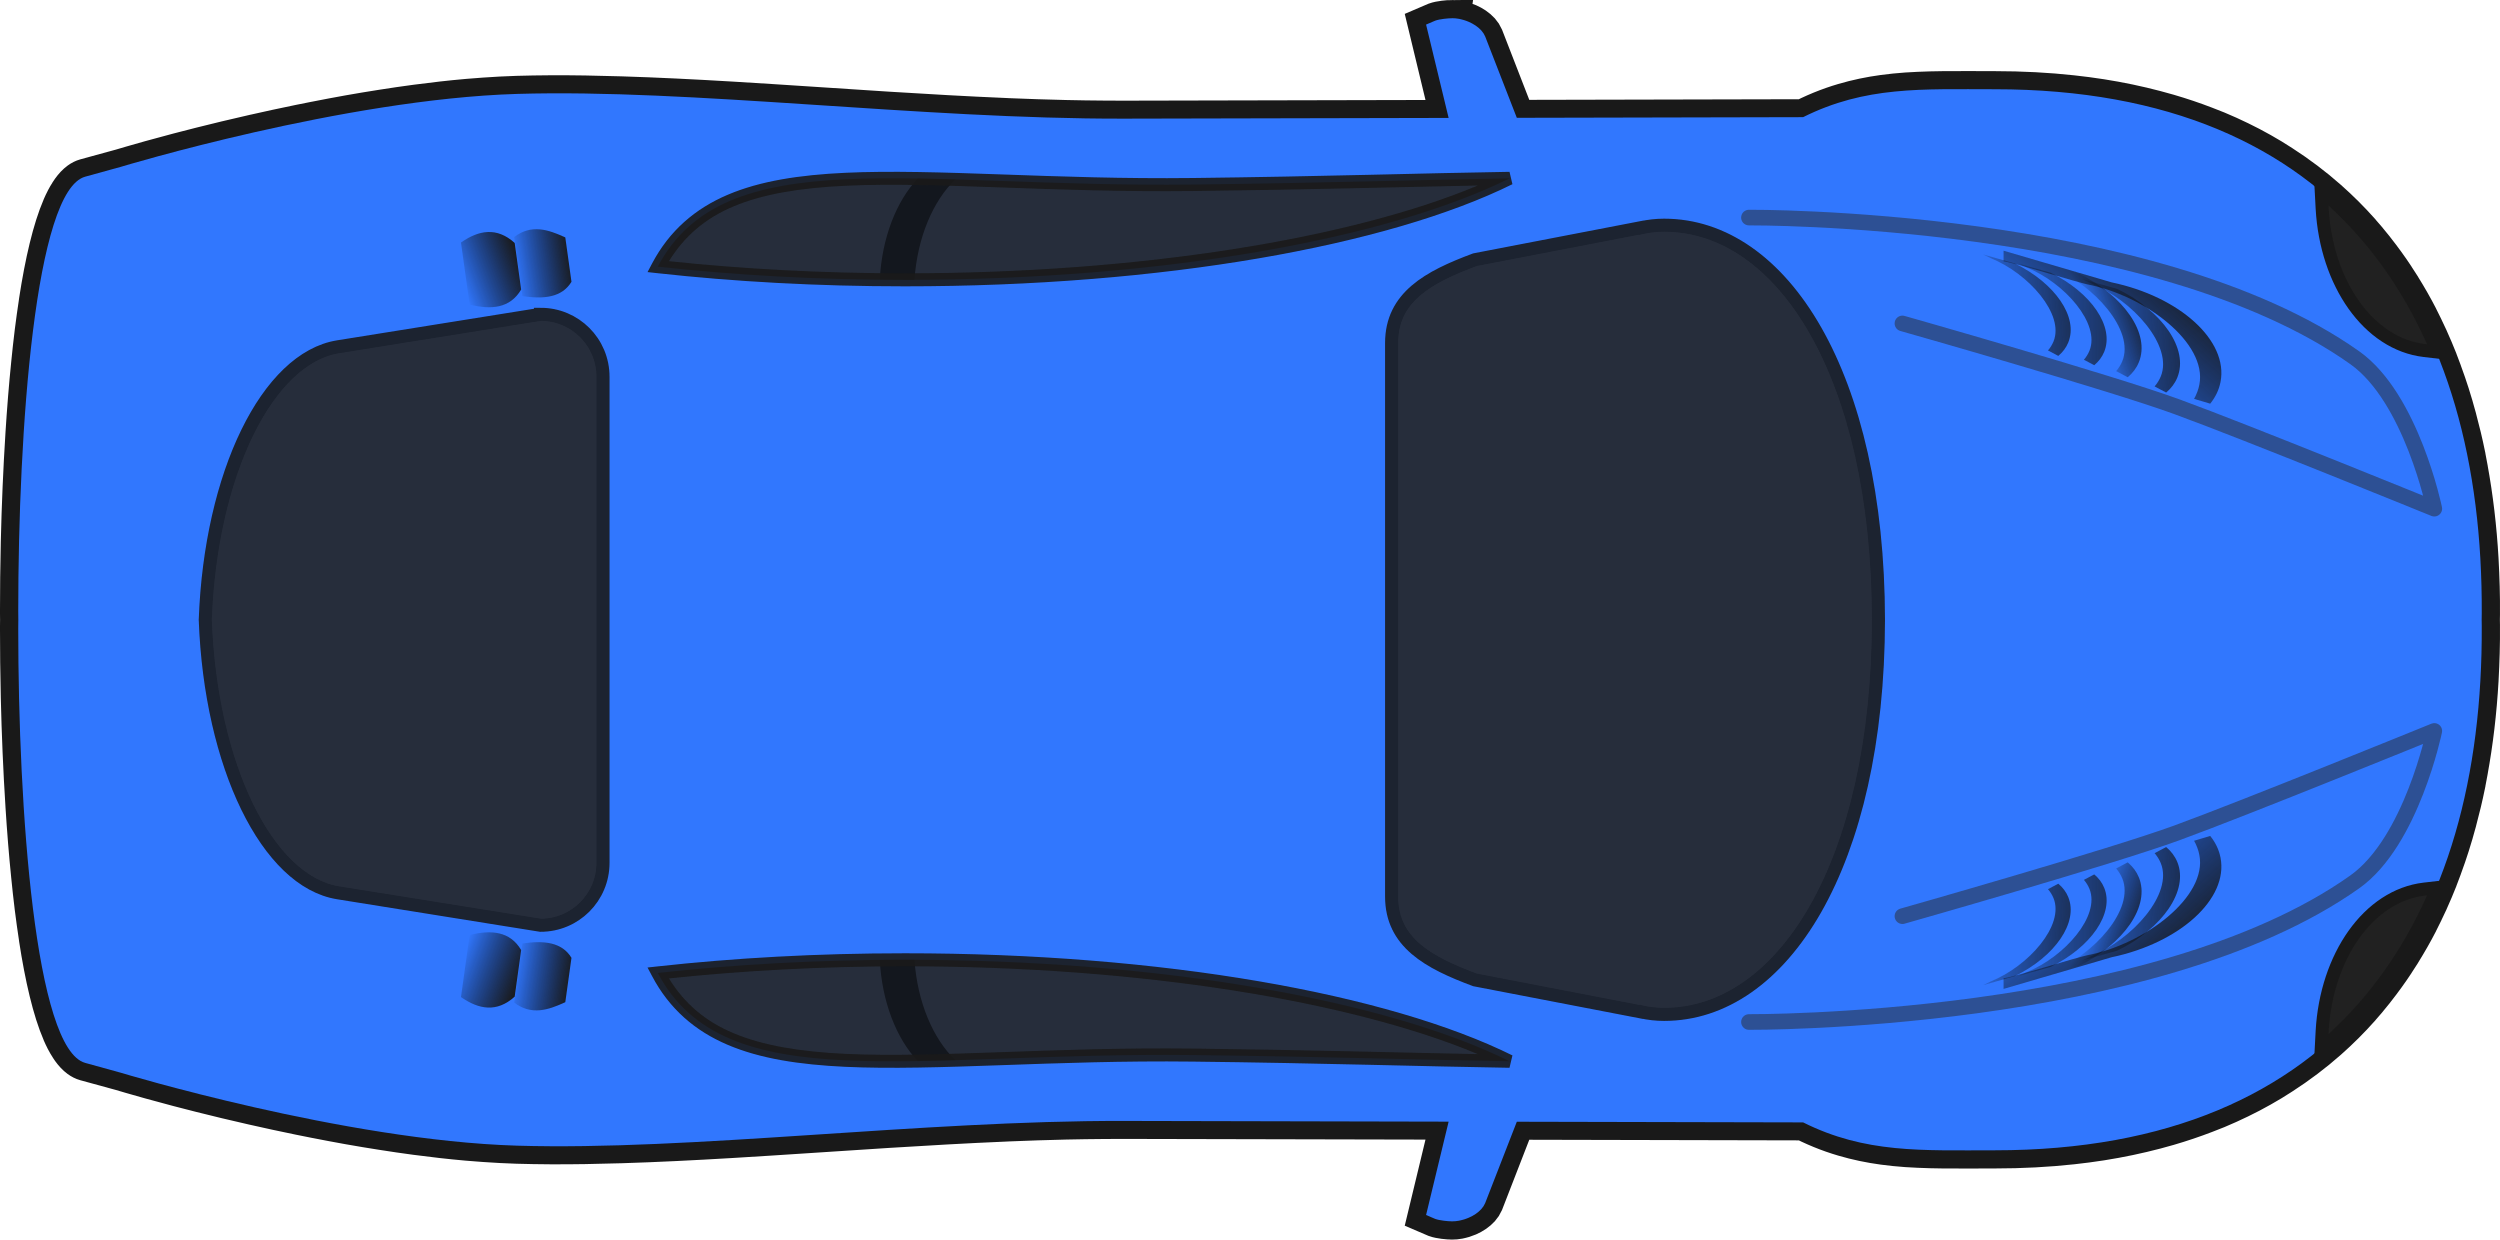
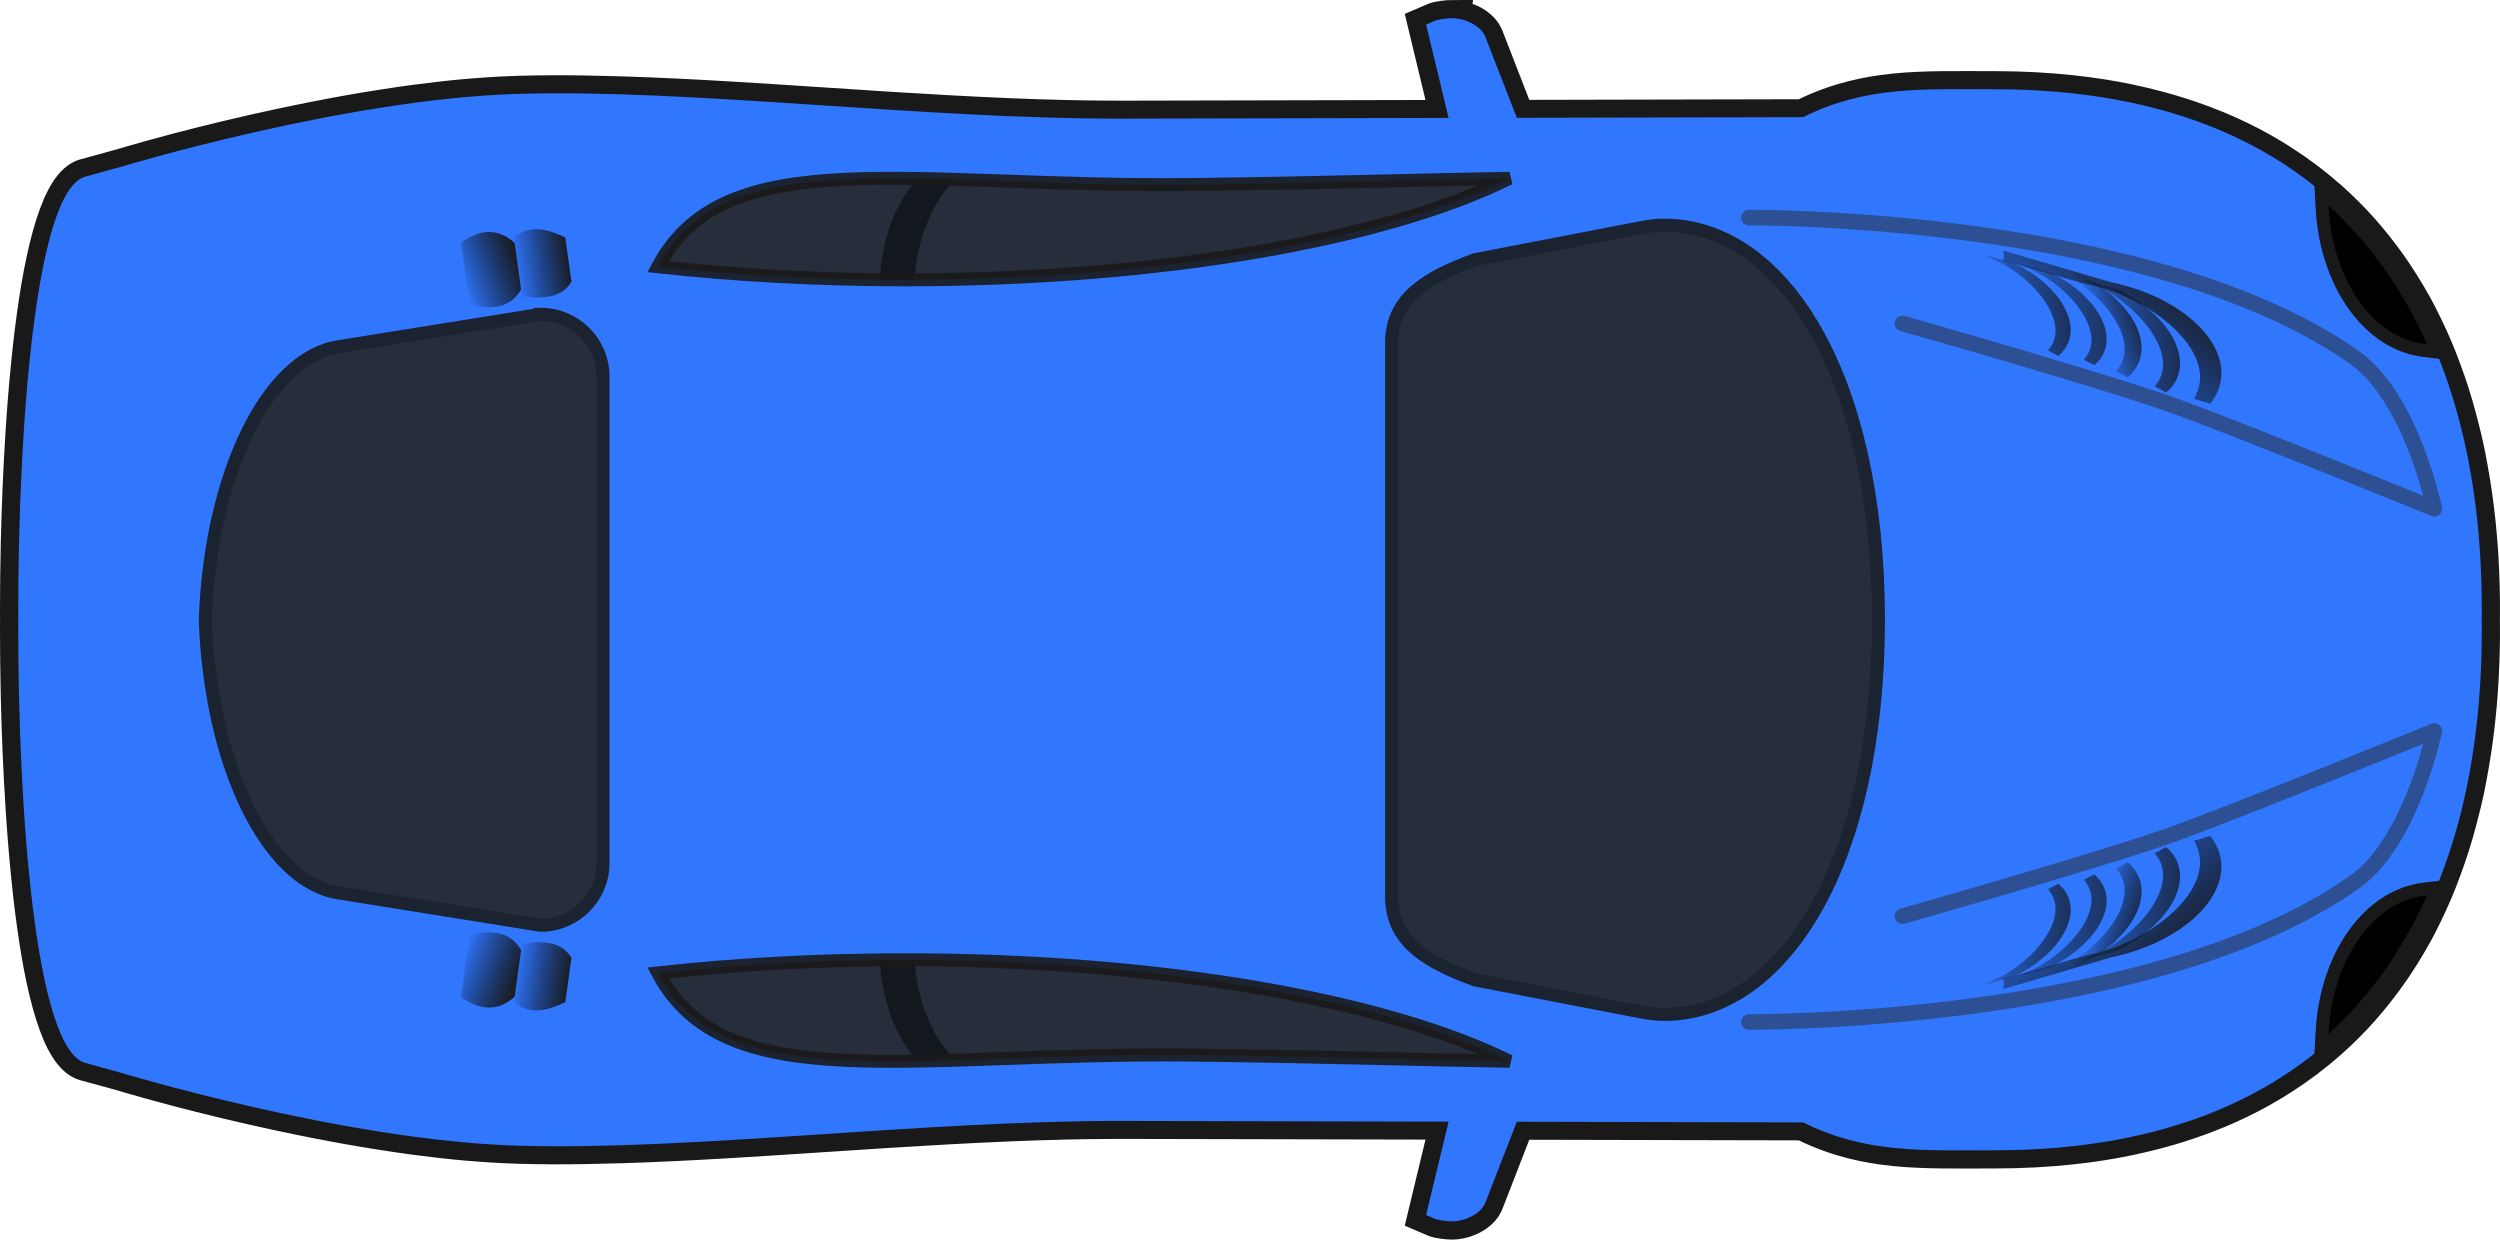
<svg xmlns="http://www.w3.org/2000/svg" xmlns:xlink="http://www.w3.org/1999/xlink" id="svg2" version="1.1" viewBox="0 0 960 476">
  <defs id="defs4">
    <linearGradient id="linearGradient3759">
      <stop id="stop3761" style="stop-color:#1a1a1a" offset="0" />
      <stop id="stop3763" style="stop-color:#000000;stop-opacity:0" offset="1" />
    </linearGradient>
    <linearGradient id="linearGradient4149" y2="834.68" xlink:href="#linearGradient3759" gradientUnits="userSpaceOnUse" x2="848.16" gradientTransform="translate(8.3085,-2.6518)" y1="842.3" x1="871.33" />
    <linearGradient id="linearGradient4153" y2="533.5" xlink:href="#linearGradient3759" gradientUnits="userSpaceOnUse" x2="812.14" gradientTransform="matrix(.89332 0 0 .89332 80.349 365.15)" y1="537.5" x1="879.9" />
    <linearGradient id="linearGradient4155" y2="531.91" xlink:href="#linearGradient3759" gradientUnits="userSpaceOnUse" x2="815.82" gradientTransform="translate(27.625,296.49)" y1="537.5" x1="879.9" />
    <linearGradient id="linearGradient4185" y2="834.68" xlink:href="#linearGradient3759" gradientUnits="userSpaceOnUse" x2="848.16" gradientTransform="matrix(1,0,0,-1,8.3085,1452)" y1="842.3" x1="871.33" />
    <linearGradient id="linearGradient4187" y2="528.42" xlink:href="#linearGradient3759" gradientUnits="userSpaceOnUse" x2="876.14" gradientTransform="matrix(1,0,0,-1,21.438,1151.5)" y1="528.36" x1="887.9" />
    <linearGradient id="linearGradient4189" y2="531.91" xlink:href="#linearGradient3759" gradientUnits="userSpaceOnUse" x2="815.82" gradientTransform="matrix(1,0,0,-1,27.625,1152.9)" y1="537.5" x1="879.9" />
    <linearGradient id="linearGradient4191" y2="535.37" xlink:href="#linearGradient3759" gradientUnits="userSpaceOnUse" x2="883.76" gradientTransform="matrix(1,0,0,-1,21.438,1151.5)" y1="542.4" x1="897.22" />
    <linearGradient id="linearGradient4193" y2="501.08" xlink:href="#linearGradient3759" gradientUnits="userSpaceOnUse" x2="835.99" gradientTransform="matrix(1,0,0,-1,21.438,1151.5)" y1="552.05" x1="880.71" />
    <linearGradient id="linearGradient4195" y2="529.61" xlink:href="#linearGradient3759" gradientUnits="userSpaceOnUse" x2="805.29" gradientTransform="matrix(.89332 0 0 -.89332 94.156 1087.8)" y1="528.36" x1="887.9" />
    <linearGradient id="linearGradient4197" y2="533.5" xlink:href="#linearGradient3759" gradientUnits="userSpaceOnUse" x2="812.14" gradientTransform="matrix(.89332 0 0 -.89332 80.349 1084.2)" y1="537.5" x1="879.9" />
    <linearGradient id="linearGradient4199" y2="867.68" xlink:href="#linearGradient3759" gradientUnits="userSpaceOnUse" x2="205.59" gradientTransform="matrix(.99043 -.13799 -.13799 -.99043 146.05 1483.3)" y1="873.14" x1="229.7" />
    <linearGradient id="linearGradient4201" y2="872.65" xlink:href="#linearGradient3759" gradientUnits="userSpaceOnUse" x2="216.56" gradientTransform="matrix(.99043 -.13799 -.13799 -.99043 156.31 1482)" y1="873.06" x1="238.83" />
    <linearGradient id="linearGradient4203" y2="528.42" xlink:href="#linearGradient3759" gradientUnits="userSpaceOnUse" x2="876.14" gradientTransform="translate(21.438,297.91)" y1="528.36" x1="887.9" />
    <linearGradient id="linearGradient4205" y2="535.37" xlink:href="#linearGradient3759" gradientUnits="userSpaceOnUse" x2="883.76" gradientTransform="translate(21.438,297.91)" y1="542.4" x1="897.22" />
    <linearGradient id="linearGradient4207" y2="501.08" xlink:href="#linearGradient3759" gradientUnits="userSpaceOnUse" x2="835.99" gradientTransform="translate(21.438,297.91)" y1="552.05" x1="880.71" />
    <linearGradient id="linearGradient4209" y2="529.61" xlink:href="#linearGradient3759" gradientUnits="userSpaceOnUse" x2="805.29" gradientTransform="matrix(.89332 0 0 .89332 94.156 361.57)" y1="528.36" x1="887.9" />
    <linearGradient id="linearGradient4211" y2="867.68" xlink:href="#linearGradient3759" gradientUnits="userSpaceOnUse" x2="205.59" gradientTransform="matrix(.99043 .13799 -.13799 .99043 146.05 -33.885)" y1="873.14" x1="229.7" />
    <linearGradient id="linearGradient4213" y2="872.65" xlink:href="#linearGradient3759" gradientUnits="userSpaceOnUse" x2="216.56" gradientTransform="matrix(.99043 .13799 -.13799 .99043 156.31 -32.603)" y1="873.06" x1="238.83" />
  </defs>
  <g id="layer1" transform="translate(-52.937,-486.69)">
    <g id="g3890">
      <path id="path3855" style="stroke:#191919;stroke-width:14;fill-opacity:.996" d="m610.52 493.69c-1.509 0.009-4.721 0.305-6.469 0.938l-3.5 1.5 8.656 35.938-124.81 0.281c-2.436 0.005-4.888-0.014-7.344-0.031-4.912-0.034-9.865-0.105-14.844-0.219-7.293-0.167-14.669-0.413-22.062-0.719-0.396-0.016-0.791-0.046-1.188-0.062-14.932-0.63-30.007-1.492-45.031-2.438-20.326-1.283-40.52-2.707-60.124-3.875-14.528-0.865-28.732-1.58-42.375-2-9.369-0.289-18.464-0.457-27.25-0.406-4.316 0.025-8.568 0.093-12.719 0.219-4.151 0.125-8.38 0.355-12.656 0.656-2.138 0.15-4.278 0.31-6.437 0.5-6.469 0.568-13.045 1.321-19.594 2.188-0.01 0.001-0.021-0.001-0.031 0-4.372 0.579-8.719 1.226-13.062 1.906-4.344 0.681-8.673 1.398-12.937 2.156-4.254 0.757-8.47 1.565-12.594 2.375-0.01 0.002-0.021-0.002-0.031 0-2.066 0.406-4.07 0.804-6.094 1.219-6.061 1.242-11.934 2.516-17.5 3.781-0.01 0.002-0.021-0.002-0.031 0-3.716 0.845-7.287 1.675-10.719 2.5-6.864 1.648-13.115 3.235-18.531 4.656-8.124 2.132-14.382 3.927-18.094 5-2.474 0.716-3.812 1.125-3.812 1.125l-13.687 3.75c-0.902 0.249-1.778 0.693-2.625 1.312-0.288 0.21-0.562 0.436-0.844 0.688-1.1 0.98-2.151 2.271-3.156 3.844-0.005 0.007 0.005 0.024 0 0.031-0.5 0.785-1.022 1.641-1.5 2.562-0.004 0.008 0.004 0.023 0 0.031-0.478 0.924-0.951 1.914-1.406 2.969-0.004 0.009 0.004 0.022 0 0.031-3.667 8.509-6.62 21.131-8.937 36.219-0.002 0.01 0.002 0.021 0 0.031-0.036 0.234-0.058 0.483-0.094 0.719-0.505 3.332-0.992 6.798-1.438 10.344-0.03 0.243-0.064 0.475-0.094 0.719-0.502 4.043-0.947 8.203-1.375 12.469-0.001 0.01 0.001 0.021 0 0.031-0.214 2.128-0.429 4.295-0.625 6.469-0.001 0.01 0.001 0.021 0 0.031-0.196 2.174-0.384 4.349-0.562 6.562-0.001 0.01 0.001 0.021 0 0.031-0.358 4.438-0.678 8.946-0.969 13.5-0.001 0.01 0.001 0.021 0 0.031-0.873 13.684-1.46 27.789-1.781 41.562-0 0.01 0 0.021 0 0.031-0.214 9.189-0.313 18.213-0.313 26.907 0 0.968 0.028 1.963 0.031 2.938-0.004 0.975-0.031 1.97-0.031 2.938 0 8.693 0.098 17.717 0.312 26.906 0 0.011-0 0.021 0 0.031 0.322 13.774 0.909 27.878 1.781 41.562 0.001 0.01-0.001 0.021 0 0.031 0.291 4.554 0.611 9.062 0.969 13.5 0.001 0.01-0.001 0.021 0 0.031 0.179 2.213 0.367 4.388 0.562 6.562 0.001 0.01-0.001 0.021 0 0.031 0.196 2.174 0.411 4.34 0.625 6.469 0.001 0.01-0.001 0.021 0 0.031 0.428 4.266 0.873 8.426 1.375 12.469 0.03 0.244 0.063 0.476 0.094 0.719 0.445 3.546 0.933 7.012 1.438 10.344 0.036 0.235 0.058 0.485 0.094 0.719 0.002 0.01-0.002 0.021 0 0.031 2.317 15.087 5.27 27.709 8.937 36.219 0.004 0.009-0.004 0.023 0 0.031 0.455 1.055 0.929 2.045 1.406 2.969 0.004 0.008-0.004 0.023 0 0.031 0.478 0.922 1 1.778 1.5 2.562 0.005 0.007-0.005 0.024 0 0.031 1.005 1.573 2.057 2.864 3.156 3.844 0.281 0.252 0.556 0.477 0.844 0.688 0.847 0.62 1.723 1.064 2.625 1.312l13.687 3.75s1.339 0.409 3.812 1.125c3.711 1.073 9.97 2.868 18.094 5 5.416 1.422 11.667 3.008 18.531 4.656 3.431 0.825 7.002 1.655 10.719 2.5 0.01 0.002 0.021-0.002 0.031 0 5.566 1.265 11.438 2.54 17.5 3.781 2.024 0.415 4.027 0.813 6.094 1.219 0.01 0.002 0.021-0.002 0.031 0 4.123 0.81 8.34 1.618 12.594 2.375 4.264 0.758 8.594 1.476 12.937 2.156 4.344 0.681 8.69 1.328 13.062 1.906 0.01 0.001 0.021-0.001 0.031 0 6.549 0.866 13.125 1.619 19.594 2.188 2.16 0.19 4.299 0.35 6.437 0.5 4.276 0.301 8.505 0.531 12.656 0.656 4.151 0.125 8.403 0.194 12.719 0.219 8.786 0.05 17.881-0.118 27.25-0.406 13.642-0.42 27.847-1.135 42.375-2 19.604-1.168 39.798-2.592 60.124-3.875 15.024-0.946 30.098-1.807 45.031-2.438 0.396-0.017 0.792-0.046 1.188-0.062 7.393-0.306 14.77-0.551 22.062-0.719 4.979-0.114 9.932-0.184 14.844-0.219 2.456-0.017 4.907-0.036 7.344-0.031l124.81 0.281-8.656 35.938 3.5 1.5c1.748 0.633 4.96 0.929 6.469 0.938 0.849 0.005 1.755-0.074 2.688-0.25 0.311-0.059 0.624-0.141 0.937-0.219 0.305-0.076 0.633-0.157 0.937-0.25 0.628-0.193 1.264-0.422 1.875-0.688 1.821-0.794 3.534-1.931 4.781-3.312 0.01-0.011 0.022-0.021 0.031-0.031 0.625-0.698 1.112-1.451 1.469-2.281l12.156-31.312 109.94 0.25c0.747 0.374 1.476 0.745 2.219 1.094 2.979 1.399 5.911 2.597 8.844 3.625 1.462 0.513 2.918 0.975 4.375 1.406 5.1 1.508 10.188 2.551 15.344 3.25 2.946 0.399 5.926 0.694 8.937 0.906 1.506 0.106 3.034 0.18 4.562 0.25 3.057 0.14 6.139 0.213 9.312 0.25 6.348 0.074 12.979 0 20 0 10.41 0 20.322-0.531 29.781-1.562 3.784-0.413 7.491-0.897 11.125-1.469 7.268-1.143 14.228-2.619 20.906-4.375 1.669-0.439 3.336-0.899 4.969-1.375 4.899-1.429 9.613-3.025 14.187-4.781 1.525-0.585 3.042-1.161 4.531-1.781 2.978-1.241 5.882-2.557 8.719-3.938 1.418-0.69 2.836-1.401 4.219-2.125 2.766-1.449 5.467-2.98 8.094-4.562 1.313-0.791 2.596-1.613 3.875-2.438 6.394-4.12 12.363-8.626 17.906-13.531 4.429-3.92 8.601-8.08 12.5-12.469 0.005-0.006-0.005-0.025 0-0.031 0.97-1.093 1.937-2.192 2.875-3.312 0.005-0.006-0.005-0.025 0-0.031 0.938-1.121 1.876-2.258 2.781-3.406 0.005-0.006-0.005-0.025 0-0.031 2.726-3.458 5.313-7.019 7.75-10.719 0.005-0.007-0.005-0.024 0-0.031 0.809-1.229 1.629-2.464 2.406-3.719 0.005-0.008-0.005-0.024 0-0.031 2.341-3.778 4.567-7.652 6.625-11.656 0.004-0.008-0.004-0.023 0-0.031 0.683-1.329 1.348-2.678 2-4.031 0.004-0.008-0.004-0.023 0-0.031 0.652-1.353 1.316-2.717 1.938-4.094 0.004-0.009-0.004-0.023 0-0.031 1.246-2.763 2.438-5.552 3.562-8.406 0.004-0.009-0.004-0.022 0-0.031 0.56-1.423 1.095-2.867 1.625-4.312 0.003-0.009-0.003-0.022 0-0.031 0.53-1.445 1.062-2.908 1.562-4.375 0.5-1.467 0.998-2.949 1.469-4.438 0.003-0.009-0.003-0.022 0-0.031 0.47-1.489 0.934-2.99 1.375-4.5 0.003-0.01-0.003-0.022 0-0.031 0.44-1.51 0.87-3.032 1.281-4.562 0.003-0.01-0.003-0.022 0-0.031 1.238-4.61 2.368-9.306 3.344-14.094v-0.031c0.324-1.589 0.611-3.204 0.906-4.812v-0.031c2.075-11.318 3.462-23.062 4.156-35.219 0.001-0.01-0.001-0.021 0-0.031 0.098-1.728 0.179-3.476 0.25-5.219 0-0.01-0-0.021 0-0.031 0.143-3.497 0.247-7.007 0.281-10.562 0-0.01-0-0.021 0-0.031 0.017-1.783 0.01-3.578 0-5.375 0-0.636-0.022-1.271-0.031-1.906 0.01-0.635 0.031-1.27 0.031-1.906 0.01-1.797 0.017-3.592 0-5.375-0-0.01 0-0.021 0-0.031-0.034-3.555-0.139-7.066-0.281-10.562-0-0.01 0-0.021 0-0.031-0.071-1.743-0.152-3.491-0.25-5.219-0.001-0.01 0.001-0.021 0-0.031-0.694-12.157-2.082-23.9-4.156-35.219v-0.031c-0.295-1.608-0.583-3.223-0.906-4.812v-0.031c-0.975-4.788-2.106-9.484-3.344-14.094-0.003-0.01 0.003-0.021 0-0.031-0.411-1.53-0.841-3.053-1.281-4.562-0.003-0.01 0.003-0.021 0-0.031-0.441-1.51-0.905-3.011-1.375-4.5-0.003-0.009 0.003-0.022 0-0.031-0.47-1.488-0.969-2.97-1.469-4.438-0.5-1.467-1.032-2.93-1.562-4.375-0.003-0.009 0.003-0.022 0-0.031-0.53-1.445-1.065-2.89-1.625-4.312-0.004-0.009 0.004-0.022 0-0.031-1.124-2.855-2.316-5.644-3.562-8.406-0.004-0.008 0.004-0.022 0-0.031-0.621-1.377-1.285-2.74-1.938-4.094-0.004-0.008 0.004-0.023 0-0.031-0.652-1.353-1.317-2.702-2-4.031-0.004-0.008 0.004-0.023 0-0.031-2.058-4.004-4.284-7.878-6.625-11.656-0.005-0.007 0.005-0.023 0-0.031-0.777-1.254-1.597-2.49-2.406-3.719-0.005-0.007 0.005-0.024 0-0.031-2.437-3.7-5.024-7.261-7.75-10.719-0.005-0.006 0.005-0.025 0-0.031-0.905-1.149-1.843-2.285-2.781-3.406-0.005-0.006 0.005-0.025 0-0.031-0.938-1.121-1.905-2.22-2.875-3.312-0.005-0.006 0.005-0.025 0-0.031-3.898-4.389-8.071-8.549-12.5-12.469-5.543-4.906-11.512-9.411-17.906-13.531-1.279-0.824-2.562-1.646-3.875-2.438-2.627-1.583-5.327-3.114-8.094-4.562-1.383-0.724-2.8-1.435-4.219-2.125-2.837-1.381-5.74-2.696-8.719-3.938-1.489-0.621-3.006-1.196-4.531-1.781-4.575-1.756-9.288-3.353-14.187-4.781-1.633-0.476-3.299-0.936-4.969-1.375-6.678-1.756-13.638-3.232-20.906-4.375-3.634-0.571-7.341-1.056-11.125-1.469-9.459-1.033-19.371-1.564-29.781-1.564-7.02 0-13.652-0.074-20 0-3.174 0.037-6.255 0.11-9.312 0.25-1.528 0.07-3.057 0.144-4.562 0.25-3.011 0.212-5.991 0.507-8.937 0.906-5.156 0.698-10.244 1.742-15.344 3.25-1.457 0.431-2.913 0.894-4.375 1.406-2.933 1.028-5.864 2.225-8.844 3.625-0.743 0.349-1.472 0.72-2.219 1.094l-109.94 0.25-12.156-31.312c-0.356-0.83-0.844-1.583-1.469-2.281-0.01-0.011-0.021-0.021-0.031-0.031-1.247-1.381-2.96-2.519-4.781-3.312-0.611-0.266-1.246-0.494-1.875-0.688-0.305-0.093-0.633-0.174-0.937-0.25-0.314-0.078-0.627-0.16-0.938-0.219-0.932-0.176-1.839-0.255-2.688-0.25z" />
      <path id="car-body" style="fill-opacity:.996;fill:#3278ff" d="m610.52 493.69c-1.509 0.009-4.721 0.306-6.469 0.938l-3.5 1.5 8.656 35.844-124.81 0.281c-77.963 0.165-166.52-11.504-232.93-9.5-66.412 2.004-152.12 28-152.12 28l-13.687 3.781c-19.251 5.296-25.718 97.367-25.718 166.78 0 1.113 0.027 2.253 0.031 3.375-0.005 1.122-0.031 2.262-0.031 3.375 0 69.414 6.467 161.48 25.718 166.78l13.687 3.781s85.711 25.996 152.12 28c66.412 2.004 154.97-9.665 232.93-9.5l124.81 0.281-8.656 35.844 3.5 1.5c1.748 0.631 4.96 0.929 6.469 0.938 0.849 0.005 1.755-0.074 2.688-0.25 0.311-0.058 0.624-0.141 0.937-0.219 0.305-0.075 0.633-0.157 0.937-0.25 0.628-0.193 1.264-0.422 1.875-0.688 1.821-0.792 3.534-1.903 4.781-3.281 0.01-0.011 0.022-0.021 0.031-0.031 0.625-0.697 1.112-1.453 1.469-2.281l12.156-31.25 109.94 0.25c23.9 11.942 45.511 10.719 73.593 10.719 133.25 0 187.63-86.586 187-201.38 0-0.78-0.019-1.566-0.031-2.344 0.012-0.778 0.031-1.564 0.031-2.344 0.628-114.79-53.749-201.38-187-201.38-28.082 0-49.693-1.224-73.593 10.719l-109.94 0.25-12.156-31.25c-0.356-0.828-0.844-1.585-1.469-2.281-0.01-0.01-0.021-0.021-0.031-0.031-1.247-1.379-2.96-2.489-4.781-3.281-0.611-0.265-1.246-0.495-1.875-0.688-0.305-0.093-0.633-0.175-0.937-0.25-0.314-0.078-0.627-0.16-0.937-0.219-0.932-0.176-1.839-0.255-2.688-0.25z" />
      <path id="path3643" style="opacity:.9;fill-opacity:.996;fill:#262626" d="m400.34 855.24c-33.364 0-65.307 1.8-94.811 5.062 25.66 48.714 97.985 30.265 205.56 31.531 49.686 0.585 89.543 1.879 121.53 2.375-47.16-23.334-133.53-38.969-232.28-38.969z" />
      <path id="path3658" style="opacity:.5;fill-opacity:.996" d="m400.34 855.24c-3.206 0-6.383 0.029-9.562 0.062 0.818 16.171 6.428 30.257 14.594 38.844 4.671-0.076 9.495-0.197 14.437-0.344-8.566-8.192-14.593-22.228-15.719-38.562-1.251-0.005-2.495 0-3.75 0z" />
-       <path id="path3707" style="block-progression:tb;text-indent:0;color:#000000;stroke:#191919;stroke-width:5;text-transform:none;fill:#212121" d="m989.02 827.5-5.094 0.594c-21.545 2.513-37.688 25.979-39.281 54.531l-0.375 7.125 5.25-4.844c15.889-14.68 28.303-32.507 37.406-52.75l2.09-4.65z" />
+       <path class="car-lights" id="right-car-light" style="block-progression:tb;text-indent:0;color:#000000;stroke:#191919;stroke-width:5;text-transform:none" d="m989.02 827.5-5.094 0.594c-21.545 2.513-37.688 25.979-39.281 54.531l-0.375 7.125 5.25-4.844c15.889-14.68 28.303-32.507 37.406-52.75l2.09-4.65z" />
      <path id="path3715" style="opacity:.5;stroke-linejoin:round;stroke:#292929;stroke-linecap:round;stroke-width:6;fill:none" d="m783.47 838.5s79.677-22.596 105.38-31.982c26.839-9.802 98.859-39.146 98.859-39.146s-8.741 42.47-30.483 57.918c-77.23 54.87-232.69 53.85-232.69 53.85" />
      <path id="path3757" style="fill:url(#linearGradient4149)" d="m869.97 817.84-4.437 2.344c0.989 1.157 1.796 2.429 2.375 3.844 4.798 11.717-10.736 29.236-26.875 35.781-0.517 0.21-1.813 0.841-3.406 1.656l13.625-3.875c17.306-8.458 27.47-23.082 23-34-0.916-2.237-2.375-4.166-4.281-5.75z" />
      <path id="path3787" style="fill:url(#linearGradient4203)" d="m878.55 813.38-4.438 2.344c0.989 1.157 1.796 2.429 2.375 3.844 4.798 11.717-10.736 29.236-26.875 35.781-0.517 0.21-1.813 0.841-3.406 1.656l13.625-3.875c17.306-8.458 27.47-23.082 23-34-0.916-2.237-2.375-4.166-4.281-5.75z" />
      <path id="path3752" style="fill:url(#linearGradient4155)" d="m884.74 811.96-4.437 2.344c0.989 1.157 1.796 2.429 2.375 3.844 4.798 11.717-10.736 29.236-26.875 35.781-0.517 0.21-1.813 0.841-3.406 1.656l13.625-3.875c17.306-8.458 27.47-23.082 23-34-0.916-2.237-2.375-4.166-4.281-5.75z" />
      <path id="path3735" style="fill:url(#linearGradient4205)" d="m901.65 807.69-6.187 1.844c0.96 1.713 1.655 3.532 2.031 5.469 3.119 16.034-20.962 34.284-43.031 38.5-3.395 0.649-28.884 8.576-32.158 8.804v4.125l41.439-12.148c26.285-5.496 44.949-22.448 41.875-38.25-0.596-3.062-1.956-5.859-3.969-8.344z" />
      <path id="path3783" style="fill:url(#linearGradient4207)" d="m901.65 807.69-6.187 1.844c0.96 1.713 1.655 3.532 2.031 5.469 3.119 16.034-20.962 34.284-43.031 38.5-3.395 0.649-28.884 8.576-32.158 8.804v4.125l41.439-12.148c26.285-5.496 44.949-22.448 41.875-38.25-0.596-3.062-1.956-5.859-3.969-8.344z" />
      <path id="path3799" style="fill:url(#linearGradient4209)" d="m857.12 822.46-3.964 2.094c0.884 1.033 1.604 2.17 2.122 3.434 4.286 10.467-9.591 26.117-24.008 31.964-0.462 0.187-1.619 0.751-3.043 1.48l12.171-3.462c15.46-7.555 24.54-20.62 20.546-30.373-0.818-1.999-2.122-3.722-3.825-5.137z" />
      <path id="path3803" style="fill:url(#linearGradient4153)" d="m843.32 826.03-3.964 2.094c0.884 1.033 1.604 2.17 2.122 3.434 4.286 10.467-9.591 26.117-24.008 31.964-0.462 0.187-1.619 0.751-3.043 1.48l12.171-3.462c15.46-7.555 24.54-20.62 20.546-30.373-0.818-1.999-2.122-3.722-3.825-5.137z" />
      <path id="rect3861" style="fill:url(#linearGradient4211)" d="m233.27 845.72c8.293-2.023 15.486-1.479 19.797 5.787l-2.493 17.897c-6.875 6.173-13.75 4.951-20.625 0.155l3.321-23.839z" />
      <path id="path3864" style="fill:url(#linearGradient4213)" d="m253.54 848.99c8.15-1.21 15.167-0.573 18.843 5.508l-2.373 17.034c-6.484 2.975-12.983 5.21-19.631 0.148l3.161-22.69z" />
      <path id="path4025" style="opacity:.9;block-progression:tb;text-indent:0;color:#000000;text-transform:none;fill:#191919" d="m400.34 852.75c-33.454 0-65.492 1.789-95.093 5.062l-3.656 0.406 1.719 3.25c6.671 12.664 16.562 21.113 29.062 26.438 12.501 5.324 27.572 7.613 45.093 8.438 35.042 1.65 79.954-2.631 133.59-2 49.659 0.584 89.508 1.879 121.53 2.375l1.125-4.75c-47.84-23.68-134.34-39.22-233.36-39.22zm0 5c91.169 0 171.75 13.479 220.09 33.719-29.952-0.582-65.212-1.606-109.31-2.125-53.937-0.635-98.976 3.652-133.4 2.031-17.214-0.81-31.767-3.105-43.406-8.062-10.453-4.452-18.485-11.154-24.5-20.906 28.307-2.983 58.735-4.656 90.53-4.656z" />
      <path id="rect2864" style="opacity:.9;stroke:#191919;stroke-width:5;fill-opacity:.996;fill:#262626" d="m260.5 607.38-77.749 12.469c-27.15 4.354-48.947 48.773-50.999 104.84 2.052 56.071 23.849 100.49 50.999 104.84l77.749 12.469c13.296 0 24-10.704 24-24v-186.62c0-13.296-10.704-24-24-24z" />
      <path id="path3703" style="opacity:.9;stroke:#191919;stroke-width:5;fill-opacity:.996;fill:#262626" d="m691.96 573.16c-2.969 0-5.893 0.332-8.781 0.969-0.01-0.01-0.021-0.021-0.031-0.031l-63.843 12.312c-17.728 6.605-32 14.272-32 32v212.56c0 17.728 14.272 25.395 32 32l63.843 12.312c0.011-0.01 0.021-0.021 0.031-0.031 2.888 0.637 5.812 0.969 8.781 0.969 45.395 0 82.198-57.363 82.312-151.53-0.114-94.169-36.916-151.53-82.312-151.53z" />
      <path id="path4157" style="opacity:.9;fill-opacity:.996;fill:#262626" d="m400.34 594.15c-33.364 0-65.307-1.8-94.811-5.062 25.66-48.714 97.985-30.265 205.56-31.531 49.686-0.585 89.543-1.879 121.53-2.375-47.16 23.334-133.53 38.969-232.28 38.969z" />
      <path id="path4159" style="opacity:.5;fill-opacity:.996" d="m400.34 594.15c-3.206 0-6.383-0.029-9.562-0.062 0.818-16.171 6.428-30.257 14.594-38.844 4.671 0.076 9.495 0.197 14.437 0.344-8.566 8.192-14.593 22.228-15.719 38.562-1.251 0.005-2.495 0-3.75 0z" />
-       <path id="path4161" style="block-progression:tb;text-indent:0;color:#000000;stroke:#191919;stroke-width:5;text-transform:none;fill:#212121" d="m989.02 621.89-5.094-0.594c-21.545-2.513-37.688-25.979-39.281-54.531l-0.375-7.125 5.25 4.844c15.889 14.68 28.303 32.507 37.406 52.75l2.094 4.656z" />
+       <path class="car-lights" id="left-car-light" style="block-progression:tb;text-indent:0;color:#000000;stroke:#191919;stroke-width:5;text-transform:none" d="m989.02 621.89-5.094-0.594c-21.545-2.513-37.688-25.979-39.281-54.531l-0.375-7.125 5.25 4.844c15.889 14.68 28.303 32.507 37.406 52.75l2.094 4.656z" />
      <path id="path4163" style="opacity:.5;stroke-linejoin:round;stroke:#292929;stroke-linecap:round;stroke-width:6;fill:none" d="m783.47 610.89s79.677 22.596 105.38 31.982c26.839 9.802 98.859 39.146 98.859 39.146s-8.741-42.47-30.483-57.918c-77.23-54.87-232.69-53.86-232.69-53.86" />
      <path id="path4165" style="fill:url(#linearGradient4185)" d="m869.97 631.55-4.437-2.344c0.989-1.157 1.796-2.429 2.375-3.844 4.798-11.717-10.736-29.236-26.875-35.781-0.517-0.21-1.813-0.841-3.406-1.656l13.625 3.875c17.306 8.458 27.47 23.082 23 34-0.916 2.237-2.375 4.166-4.281 5.75z" />
      <path id="path4167" style="fill:url(#linearGradient4187)" d="m878.55 636.01-4.438-2.344c0.989-1.157 1.796-2.429 2.375-3.844 4.798-11.717-10.736-29.236-26.875-35.781-0.517-0.21-1.813-0.841-3.406-1.656l13.625 3.875c17.306 8.458 27.47 23.082 23 34-0.916 2.237-2.375 4.166-4.281 5.75z" />
      <path id="path4169" style="fill:url(#linearGradient4189)" d="m884.74 637.42-4.437-2.344c0.989-1.157 1.796-2.429 2.375-3.844 4.798-11.717-10.736-29.236-26.875-35.781-0.517-0.21-1.813-0.841-3.406-1.656l13.625 3.875c17.306 8.458 27.47 23.082 23 34-0.916 2.237-2.375 4.166-4.281 5.75z" />
      <path id="path4171" style="fill:url(#linearGradient4191)" d="m901.65 641.7-6.187-1.844c0.96-1.713 1.655-3.532 2.031-5.469 3.119-16.034-20.962-34.284-43.031-38.5-3.395-0.649-28.884-8.576-32.158-8.804v-4.125l41.439 12.148c26.285 5.496 44.949 22.448 41.875 38.25-0.596 3.062-1.956 5.859-3.969 8.344z" />
      <path id="path4173" style="fill:url(#linearGradient4193)" d="m901.65 641.7-6.187-1.844c0.96-1.713 1.655-3.532 2.031-5.469 3.119-16.034-20.962-34.284-43.031-38.5-3.395-0.649-28.884-8.576-32.158-8.804v-4.125l41.439 12.148c26.285 5.496 44.949 22.448 41.875 38.25-0.596 3.062-1.956 5.859-3.969 8.344z" />
      <path id="path4175" style="fill:url(#linearGradient4195)" d="m857.12 626.93-3.964-2.094c0.884-1.033 1.604-2.17 2.122-3.434 4.286-10.467-9.591-26.117-24.008-31.964-0.462-0.187-1.619-0.751-3.043-1.48l12.171 3.462c15.46 7.555 24.54 20.62 20.546 30.373-0.818 1.999-2.122 3.722-3.825 5.137z" />
      <path id="path4177" style="fill:url(#linearGradient4197)" d="m843.32 623.36-3.964-2.094c0.884-1.033 1.604-2.17 2.122-3.434 4.286-10.467-9.591-26.117-24.008-31.964-0.462-0.187-1.619-0.751-3.043-1.48l12.171 3.462c15.46 7.555 24.54 20.62 20.546 30.373-0.818 1.999-2.122 3.722-3.825 5.137z" />
      <path id="path4179" style="fill:url(#linearGradient4199)" d="m233.27 603.66c8.293 2.023 15.486 1.479 19.797-5.787l-2.493-17.897c-6.875-6.173-13.75-4.951-20.625-0.155l3.321 23.839z" />
      <path id="path4181" style="fill:url(#linearGradient4201)" d="m253.54 600.4c8.15 1.21 15.167 0.573 18.843-5.508l-2.373-17.034c-6.484-2.975-12.983-5.21-19.631-0.148l3.161 22.69z" />
      <path id="path4183" style="opacity:.9;block-progression:tb;text-indent:0;color:#000000;text-transform:none;fill:#191919" d="m400.34 596.64c-33.454 0-65.492-1.789-95.093-5.062l-3.656-0.406 1.719-3.25c6.671-12.664 16.562-21.113 29.062-26.438 12.501-5.324 27.572-7.613 45.093-8.438 35.042-1.65 79.954 2.631 133.59 2 49.659-0.584 89.508-1.879 121.53-2.375l1.125 4.75c-47.849 23.675-134.36 39.219-233.37 39.219zm0-5c91.169 0 171.75-13.479 220.09-33.719-29.952 0.582-65.212 1.606-109.31 2.125-53.937 0.635-98.976-3.652-133.4-2.031-17.214 0.81-31.767 3.105-43.406 8.062-10.453 4.452-18.485 11.154-24.5 20.906 28.307 2.983 58.735 4.656 90.53 4.656z" />
    </g>
  </g>
</svg>
